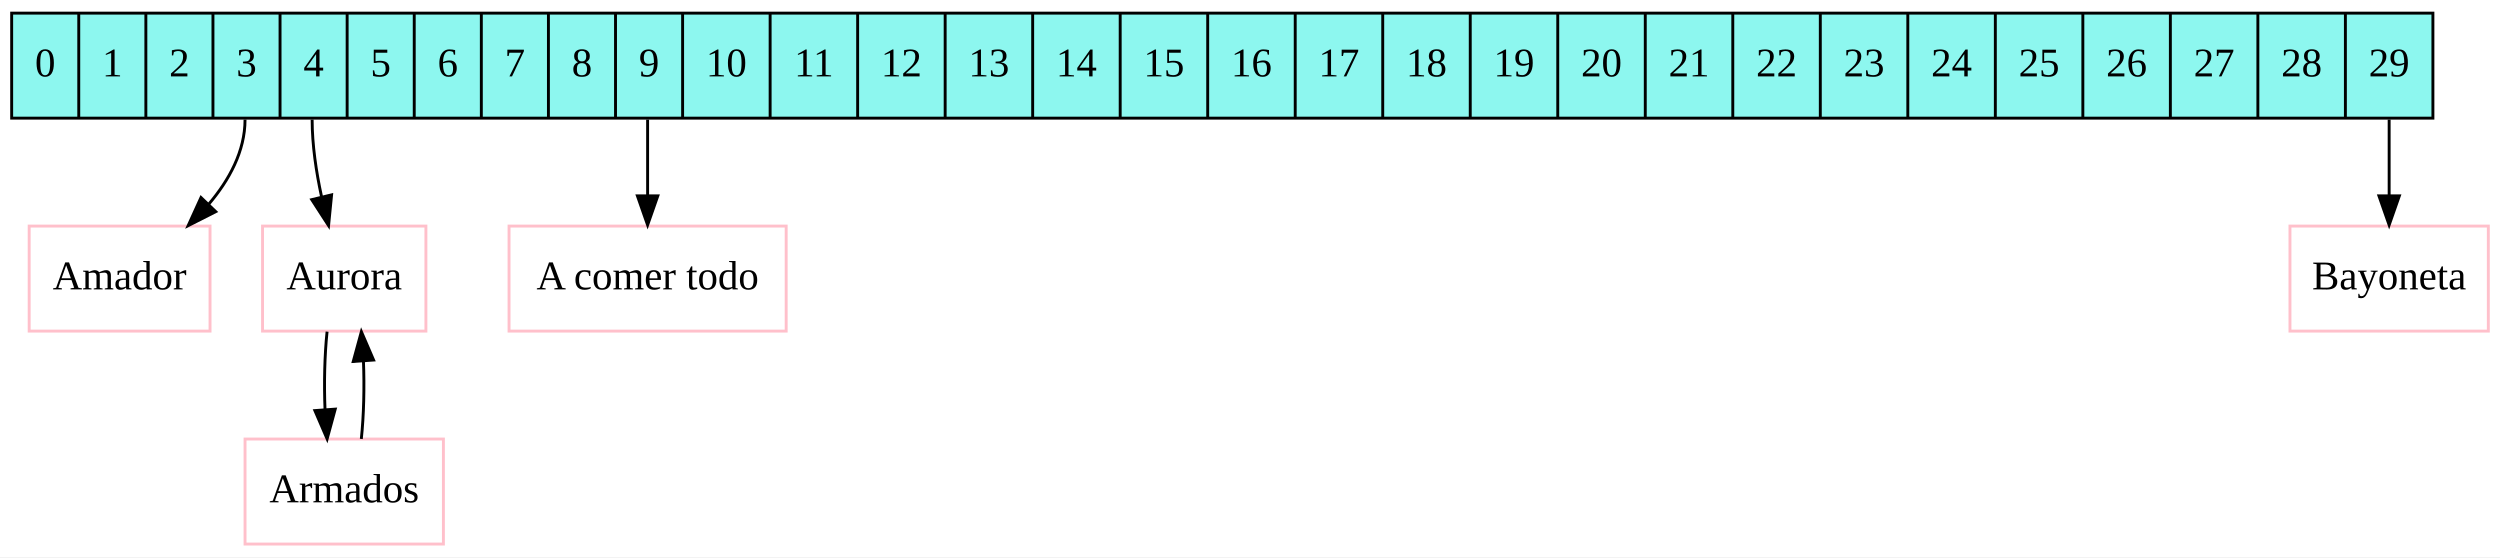
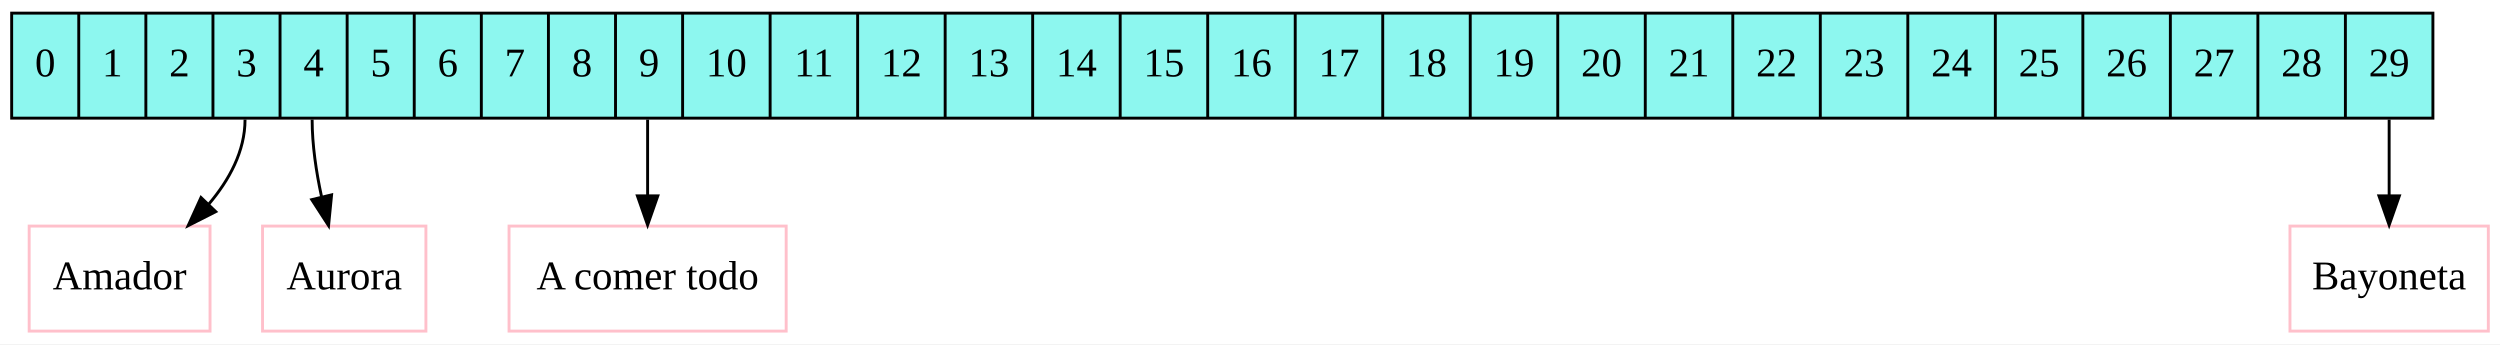
- <svg xmlns="http://www.w3.org/2000/svg" width="857pt" height="191pt" viewBox="0.00 0.00 857.00 191.00">
-   <g id="graph0" class="graph" transform="scale(1 1) rotate(0) translate(4 187)">
-     <polygon fill="white" stroke="transparent" points="-4,4 -4,-187 853,-187 853,4 -4,4" />
+ <svg xmlns="http://www.w3.org/2000/svg" width="857pt" height="118pt" viewBox="0.00 0.00 857.00 118.00">
+   <g id="graph0" class="graph" transform="scale(1 1) rotate(0) translate(4 114)">
+     <polygon fill="white" stroke="transparent" points="-4,4 -4,-114 853,-114 853,4 -4,4" />
    <g id="node1" class="node">
-       <polygon fill="#8df7ef" stroke="black" points="0,-146.5 0,-182.5 830,-182.5 830,-146.5 0,-146.5" />
-       <text text-anchor="middle" x="11.5" y="-160.8" font-family="Times New Roman,serif" font-size="14.00">0</text>
-       <polyline fill="none" stroke="black" points="23,-146.5 23,-182.5 " />
-       <text text-anchor="middle" x="34.5" y="-160.8" font-family="Times New Roman,serif" font-size="14.00">1</text>
-       <polyline fill="none" stroke="black" points="46,-146.5 46,-182.5 " />
-       <text text-anchor="middle" x="57.5" y="-160.8" font-family="Times New Roman,serif" font-size="14.00">2</text>
-       <polyline fill="none" stroke="black" points="69,-146.5 69,-182.5 " />
-       <text text-anchor="middle" x="80.5" y="-160.8" font-family="Times New Roman,serif" font-size="14.00">3</text>
-       <polyline fill="none" stroke="black" points="92,-146.5 92,-182.5 " />
-       <text text-anchor="middle" x="103.5" y="-160.8" font-family="Times New Roman,serif" font-size="14.00">4</text>
-       <polyline fill="none" stroke="black" points="115,-146.5 115,-182.5 " />
-       <text text-anchor="middle" x="126.5" y="-160.8" font-family="Times New Roman,serif" font-size="14.00">5</text>
-       <polyline fill="none" stroke="black" points="138,-146.5 138,-182.5 " />
-       <text text-anchor="middle" x="149.5" y="-160.8" font-family="Times New Roman,serif" font-size="14.00">6</text>
-       <polyline fill="none" stroke="black" points="161,-146.5 161,-182.5 " />
-       <text text-anchor="middle" x="172.5" y="-160.8" font-family="Times New Roman,serif" font-size="14.00">7</text>
-       <polyline fill="none" stroke="black" points="184,-146.5 184,-182.5 " />
-       <text text-anchor="middle" x="195.5" y="-160.8" font-family="Times New Roman,serif" font-size="14.00">8</text>
-       <polyline fill="none" stroke="black" points="207,-146.5 207,-182.5 " />
-       <text text-anchor="middle" x="218.5" y="-160.8" font-family="Times New Roman,serif" font-size="14.00">9</text>
-       <polyline fill="none" stroke="black" points="230,-146.5 230,-182.5 " />
-       <text text-anchor="middle" x="245" y="-160.8" font-family="Times New Roman,serif" font-size="14.00">10</text>
-       <polyline fill="none" stroke="black" points="260,-146.5 260,-182.5 " />
-       <text text-anchor="middle" x="275" y="-160.8" font-family="Times New Roman,serif" font-size="14.00">11</text>
-       <polyline fill="none" stroke="black" points="290,-146.5 290,-182.5 " />
-       <text text-anchor="middle" x="305" y="-160.8" font-family="Times New Roman,serif" font-size="14.00">12</text>
-       <polyline fill="none" stroke="black" points="320,-146.5 320,-182.5 " />
-       <text text-anchor="middle" x="335" y="-160.8" font-family="Times New Roman,serif" font-size="14.00">13</text>
-       <polyline fill="none" stroke="black" points="350,-146.5 350,-182.5 " />
-       <text text-anchor="middle" x="365" y="-160.8" font-family="Times New Roman,serif" font-size="14.00">14</text>
-       <polyline fill="none" stroke="black" points="380,-146.5 380,-182.5 " />
-       <text text-anchor="middle" x="395" y="-160.8" font-family="Times New Roman,serif" font-size="14.00">15</text>
-       <polyline fill="none" stroke="black" points="410,-146.5 410,-182.5 " />
-       <text text-anchor="middle" x="425" y="-160.8" font-family="Times New Roman,serif" font-size="14.00">16</text>
-       <polyline fill="none" stroke="black" points="440,-146.5 440,-182.5 " />
-       <text text-anchor="middle" x="455" y="-160.8" font-family="Times New Roman,serif" font-size="14.00">17</text>
-       <polyline fill="none" stroke="black" points="470,-146.5 470,-182.5 " />
-       <text text-anchor="middle" x="485" y="-160.8" font-family="Times New Roman,serif" font-size="14.00">18</text>
-       <polyline fill="none" stroke="black" points="500,-146.5 500,-182.5 " />
-       <text text-anchor="middle" x="515" y="-160.8" font-family="Times New Roman,serif" font-size="14.00">19</text>
-       <polyline fill="none" stroke="black" points="530,-146.5 530,-182.5 " />
-       <text text-anchor="middle" x="545" y="-160.8" font-family="Times New Roman,serif" font-size="14.00">20</text>
-       <polyline fill="none" stroke="black" points="560,-146.5 560,-182.5 " />
-       <text text-anchor="middle" x="575" y="-160.8" font-family="Times New Roman,serif" font-size="14.00">21</text>
-       <polyline fill="none" stroke="black" points="590,-146.5 590,-182.5 " />
-       <text text-anchor="middle" x="605" y="-160.8" font-family="Times New Roman,serif" font-size="14.00">22</text>
-       <polyline fill="none" stroke="black" points="620,-146.5 620,-182.5 " />
-       <text text-anchor="middle" x="635" y="-160.8" font-family="Times New Roman,serif" font-size="14.00">23</text>
-       <polyline fill="none" stroke="black" points="650,-146.5 650,-182.5 " />
-       <text text-anchor="middle" x="665" y="-160.8" font-family="Times New Roman,serif" font-size="14.00">24</text>
-       <polyline fill="none" stroke="black" points="680,-146.5 680,-182.5 " />
-       <text text-anchor="middle" x="695" y="-160.8" font-family="Times New Roman,serif" font-size="14.00">25</text>
-       <polyline fill="none" stroke="black" points="710,-146.5 710,-182.5 " />
-       <text text-anchor="middle" x="725" y="-160.8" font-family="Times New Roman,serif" font-size="14.00">26</text>
-       <polyline fill="none" stroke="black" points="740,-146.5 740,-182.5 " />
-       <text text-anchor="middle" x="755" y="-160.8" font-family="Times New Roman,serif" font-size="14.00">27</text>
-       <polyline fill="none" stroke="black" points="770,-146.5 770,-182.5 " />
-       <text text-anchor="middle" x="785" y="-160.8" font-family="Times New Roman,serif" font-size="14.00">28</text>
-       <polyline fill="none" stroke="black" points="800,-146.5 800,-182.5 " />
-       <text text-anchor="middle" x="815" y="-160.8" font-family="Times New Roman,serif" font-size="14.00">29</text>
+       <polygon fill="#8df7ef" stroke="black" points="0,-73.5 0,-109.5 830,-109.5 830,-73.5 0,-73.5" />
+       <text text-anchor="middle" x="11.5" y="-87.8" font-family="Times New Roman,serif" font-size="14.00">0</text>
+       <polyline fill="none" stroke="black" points="23,-73.5 23,-109.5 " />
+       <text text-anchor="middle" x="34.5" y="-87.8" font-family="Times New Roman,serif" font-size="14.00">1</text>
+       <polyline fill="none" stroke="black" points="46,-73.5 46,-109.5 " />
+       <text text-anchor="middle" x="57.5" y="-87.8" font-family="Times New Roman,serif" font-size="14.00">2</text>
+       <polyline fill="none" stroke="black" points="69,-73.5 69,-109.5 " />
+       <text text-anchor="middle" x="80.5" y="-87.8" font-family="Times New Roman,serif" font-size="14.00">3</text>
+       <polyline fill="none" stroke="black" points="92,-73.5 92,-109.5 " />
+       <text text-anchor="middle" x="103.5" y="-87.8" font-family="Times New Roman,serif" font-size="14.00">4</text>
+       <polyline fill="none" stroke="black" points="115,-73.5 115,-109.5 " />
+       <text text-anchor="middle" x="126.5" y="-87.8" font-family="Times New Roman,serif" font-size="14.00">5</text>
+       <polyline fill="none" stroke="black" points="138,-73.5 138,-109.5 " />
+       <text text-anchor="middle" x="149.5" y="-87.8" font-family="Times New Roman,serif" font-size="14.00">6</text>
+       <polyline fill="none" stroke="black" points="161,-73.5 161,-109.5 " />
+       <text text-anchor="middle" x="172.5" y="-87.8" font-family="Times New Roman,serif" font-size="14.00">7</text>
+       <polyline fill="none" stroke="black" points="184,-73.5 184,-109.5 " />
+       <text text-anchor="middle" x="195.5" y="-87.8" font-family="Times New Roman,serif" font-size="14.00">8</text>
+       <polyline fill="none" stroke="black" points="207,-73.5 207,-109.5 " />
+       <text text-anchor="middle" x="218.5" y="-87.8" font-family="Times New Roman,serif" font-size="14.00">9</text>
+       <polyline fill="none" stroke="black" points="230,-73.5 230,-109.5 " />
+       <text text-anchor="middle" x="245" y="-87.8" font-family="Times New Roman,serif" font-size="14.00">10</text>
+       <polyline fill="none" stroke="black" points="260,-73.5 260,-109.5 " />
+       <text text-anchor="middle" x="275" y="-87.8" font-family="Times New Roman,serif" font-size="14.00">11</text>
+       <polyline fill="none" stroke="black" points="290,-73.5 290,-109.5 " />
+       <text text-anchor="middle" x="305" y="-87.8" font-family="Times New Roman,serif" font-size="14.00">12</text>
+       <polyline fill="none" stroke="black" points="320,-73.5 320,-109.5 " />
+       <text text-anchor="middle" x="335" y="-87.8" font-family="Times New Roman,serif" font-size="14.00">13</text>
+       <polyline fill="none" stroke="black" points="350,-73.5 350,-109.5 " />
+       <text text-anchor="middle" x="365" y="-87.8" font-family="Times New Roman,serif" font-size="14.00">14</text>
+       <polyline fill="none" stroke="black" points="380,-73.5 380,-109.5 " />
+       <text text-anchor="middle" x="395" y="-87.8" font-family="Times New Roman,serif" font-size="14.00">15</text>
+       <polyline fill="none" stroke="black" points="410,-73.5 410,-109.5 " />
+       <text text-anchor="middle" x="425" y="-87.8" font-family="Times New Roman,serif" font-size="14.00">16</text>
+       <polyline fill="none" stroke="black" points="440,-73.5 440,-109.5 " />
+       <text text-anchor="middle" x="455" y="-87.8" font-family="Times New Roman,serif" font-size="14.00">17</text>
+       <polyline fill="none" stroke="black" points="470,-73.5 470,-109.5 " />
+       <text text-anchor="middle" x="485" y="-87.8" font-family="Times New Roman,serif" font-size="14.00">18</text>
+       <polyline fill="none" stroke="black" points="500,-73.5 500,-109.5 " />
+       <text text-anchor="middle" x="515" y="-87.8" font-family="Times New Roman,serif" font-size="14.00">19</text>
+       <polyline fill="none" stroke="black" points="530,-73.5 530,-109.5 " />
+       <text text-anchor="middle" x="545" y="-87.8" font-family="Times New Roman,serif" font-size="14.00">20</text>
+       <polyline fill="none" stroke="black" points="560,-73.5 560,-109.5 " />
+       <text text-anchor="middle" x="575" y="-87.8" font-family="Times New Roman,serif" font-size="14.00">21</text>
+       <polyline fill="none" stroke="black" points="590,-73.5 590,-109.5 " />
+       <text text-anchor="middle" x="605" y="-87.8" font-family="Times New Roman,serif" font-size="14.00">22</text>
+       <polyline fill="none" stroke="black" points="620,-73.5 620,-109.5 " />
+       <text text-anchor="middle" x="635" y="-87.8" font-family="Times New Roman,serif" font-size="14.00">23</text>
+       <polyline fill="none" stroke="black" points="650,-73.5 650,-109.5 " />
+       <text text-anchor="middle" x="665" y="-87.8" font-family="Times New Roman,serif" font-size="14.00">24</text>
+       <polyline fill="none" stroke="black" points="680,-73.5 680,-109.5 " />
+       <text text-anchor="middle" x="695" y="-87.8" font-family="Times New Roman,serif" font-size="14.00">25</text>
+       <polyline fill="none" stroke="black" points="710,-73.5 710,-109.5 " />
+       <text text-anchor="middle" x="725" y="-87.8" font-family="Times New Roman,serif" font-size="14.00">26</text>
+       <polyline fill="none" stroke="black" points="740,-73.5 740,-109.5 " />
+       <text text-anchor="middle" x="755" y="-87.8" font-family="Times New Roman,serif" font-size="14.00">27</text>
+       <polyline fill="none" stroke="black" points="770,-73.5 770,-109.5 " />
+       <text text-anchor="middle" x="785" y="-87.8" font-family="Times New Roman,serif" font-size="14.00">28</text>
+       <polyline fill="none" stroke="black" points="800,-73.5 800,-109.5 " />
+       <text text-anchor="middle" x="815" y="-87.8" font-family="Times New Roman,serif" font-size="14.00">29</text>
    </g>
    <g id="node2" class="node">
-       <polygon fill="white" stroke="pink" points="6,-73.5 6,-109.5 68,-109.5 68,-73.5 6,-73.5" />
-       <text text-anchor="middle" x="37" y="-87.8" font-family="Times New Roman,serif" font-size="14.00">Amador</text>
+       <polygon fill="white" stroke="pink" points="6,-0.5 6,-36.5 68,-36.5 68,-0.5 6,-0.5" />
+       <text text-anchor="middle" x="37" y="-14.8" font-family="Times New Roman,serif" font-size="14.00">Amador</text>
    </g>
    <g id="edge1" class="edge">
-       <path fill="none" stroke="black" d="M80,-146C80,-135.16 74.57,-125.27 67.58,-117.03" />
-       <polygon fill="black" stroke="black" points="69.96,-114.45 60.51,-109.65 64.9,-119.29 69.96,-114.45" />
+       <path fill="none" stroke="black" d="M80,-73C80,-62.16 74.57,-52.27 67.58,-44.03" />
+       <polygon fill="black" stroke="black" points="69.96,-41.45 60.51,-36.65 64.9,-46.29 69.96,-41.45" />
    </g>
    <g id="node3" class="node">
-       <polygon fill="white" stroke="pink" points="86,-73.5 86,-109.5 142,-109.5 142,-73.5 86,-73.5" />
-       <text text-anchor="middle" x="114" y="-87.8" font-family="Times New Roman,serif" font-size="14.00">Aurora</text>
+       <polygon fill="white" stroke="pink" points="86,-0.5 86,-36.5 142,-36.5 142,-0.5 86,-0.5" />
+       <text text-anchor="middle" x="114" y="-14.8" font-family="Times New Roman,serif" font-size="14.00">Aurora</text>
+     </g>
+     <g id="edge2" class="edge">
+       <path fill="none" stroke="black" d="M103,-73C103,-64.33 104.4,-55.03 106.21,-46.66" />
+       <polygon fill="black" stroke="black" points="109.67,-47.21 108.63,-36.66 102.87,-45.56 109.67,-47.21" />
+     </g>
+     <g id="node4" class="node">
+       <polygon fill="white" stroke="pink" points="170.5,-0.5 170.5,-36.5 265.5,-36.5 265.5,-0.5 170.5,-0.5" />
+       <text text-anchor="middle" x="218" y="-14.8" font-family="Times New Roman,serif" font-size="14.00">A comer todo</text>
+     </g>
+     <g id="edge3" class="edge">
+       <path fill="none" stroke="black" d="M218,-73C218,-64.51 218,-55.26 218,-46.88" />
+       <polygon fill="black" stroke="black" points="221.5,-46.85 218,-36.85 214.5,-46.85 221.5,-46.85" />
+     </g>
+     <g id="node5" class="node">
+       <polygon fill="white" stroke="pink" points="781,-0.5 781,-36.5 849,-36.5 849,-0.5 781,-0.5" />
+       <text text-anchor="middle" x="815" y="-14.8" font-family="Times New Roman,serif" font-size="14.00">Bayoneta</text>
    </g>
    <g id="edge4" class="edge">
-       <path fill="none" stroke="black" d="M103,-146C103,-137.33 104.4,-128.03 106.21,-119.66" />
-       <polygon fill="black" stroke="black" points="109.67,-120.21 108.63,-109.66 102.87,-118.56 109.67,-120.21" />
-     </g>
-     <g id="node5" class="node">
-       <polygon fill="white" stroke="pink" points="170.5,-73.5 170.5,-109.5 265.5,-109.5 265.5,-73.5 170.5,-73.5" />
-       <text text-anchor="middle" x="218" y="-87.8" font-family="Times New Roman,serif" font-size="14.00">A comer todo</text>
-     </g>
-     <g id="edge5" class="edge">
-       <path fill="none" stroke="black" d="M218,-146C218,-137.51 218,-128.26 218,-119.88" />
-       <polygon fill="black" stroke="black" points="221.5,-119.85 218,-109.85 214.5,-119.85 221.5,-119.85" />
-     </g>
-     <g id="node6" class="node">
-       <polygon fill="white" stroke="pink" points="781,-73.5 781,-109.5 849,-109.5 849,-73.5 781,-73.5" />
-       <text text-anchor="middle" x="815" y="-87.8" font-family="Times New Roman,serif" font-size="14.00">Bayoneta</text>
-     </g>
-     <g id="edge6" class="edge">
-       <path fill="none" stroke="black" d="M815,-146C815,-137.51 815,-128.26 815,-119.88" />
-       <polygon fill="black" stroke="black" points="818.5,-119.85 815,-109.85 811.5,-119.85 818.5,-119.85" />
-     </g>
-     <g id="node4" class="node">
-       <polygon fill="white" stroke="pink" points="80,-0.5 80,-36.5 148,-36.5 148,-0.5 80,-0.5" />
-       <text text-anchor="middle" x="114" y="-14.8" font-family="Times New Roman,serif" font-size="14.00">Armados</text>
-     </g>
-     <g id="edge2" class="edge">
-       <path fill="none" stroke="black" d="M108.12,-73.31C107.28,-65.29 107.05,-55.55 107.42,-46.57" />
-       <polygon fill="black" stroke="black" points="110.92,-46.75 108.14,-36.53 103.94,-46.25 110.92,-46.75" />
-     </g>
-     <g id="edge3" class="edge">
-       <path fill="none" stroke="black" d="M119.86,-36.53C120.71,-44.53 120.95,-54.27 120.59,-63.25" />
-       <polygon fill="black" stroke="black" points="117.09,-63.09 119.88,-73.31 124.07,-63.58 117.09,-63.09" />
+       <path fill="none" stroke="black" d="M815,-73C815,-64.51 815,-55.26 815,-46.88" />
+       <polygon fill="black" stroke="black" points="818.5,-46.85 815,-36.85 811.5,-46.85 818.5,-46.85" />
    </g>
  </g>
</svg>
